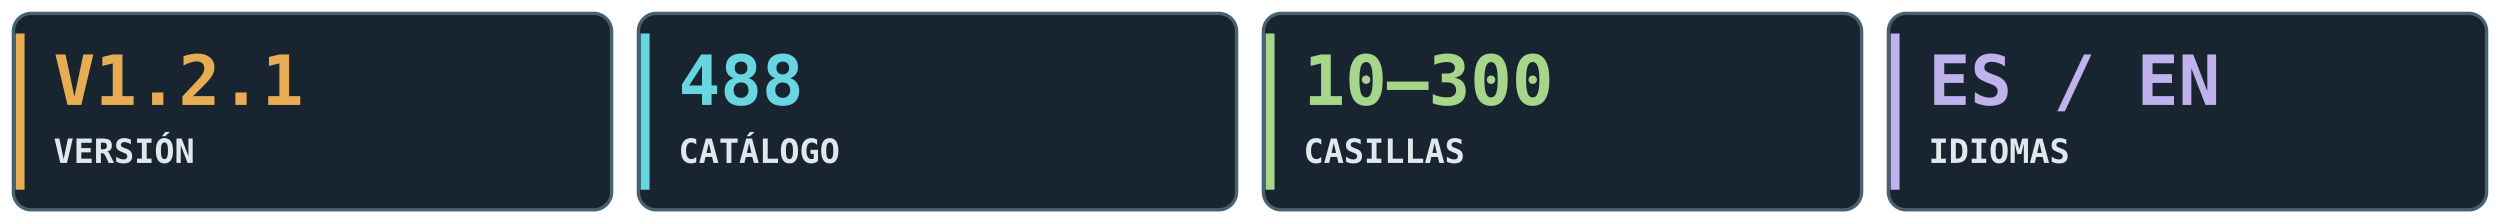
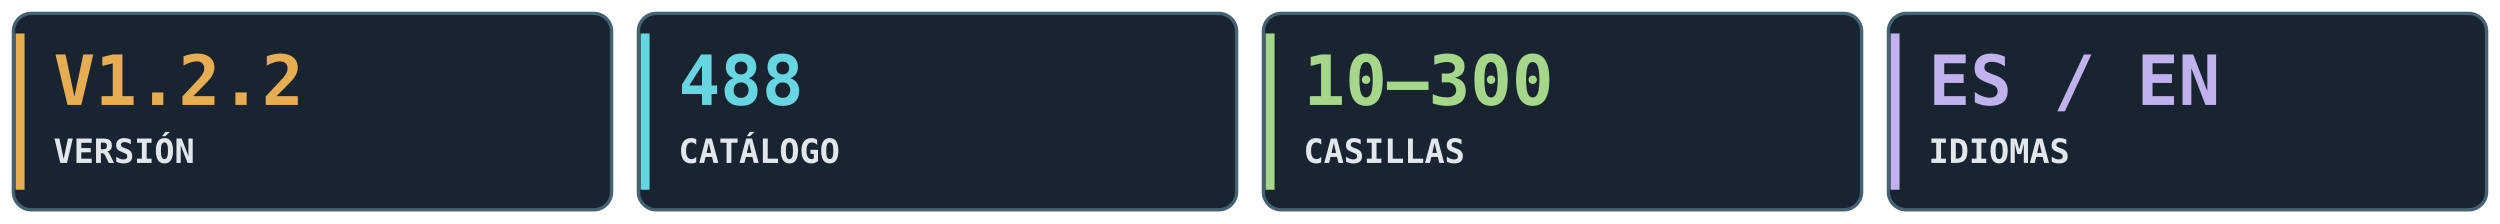
- <svg xmlns="http://www.w3.org/2000/svg" width="1120" height="100" viewBox="0 0 1120 100" role="img" aria-label="Versión 1.2.1, 488 entradas del catálogo, 10 a 300 casillas, español e inglés">
+ <svg xmlns="http://www.w3.org/2000/svg" width="1120" height="100" viewBox="0 0 1120 100" role="img" aria-label="Versión 1.2.2, 488 entradas del catálogo, 10 a 300 casillas, español e inglés">
  <g font-family="ui-monospace, SFMono-Regular, Consolas, monospace" font-weight="700">
    <g>
      <rect x="6" y="6" width="268" height="88" rx="8" fill="#182530" stroke="#456172" stroke-width="1.5" />
      <path d="M9 15v70" stroke="#e7ad52" stroke-width="4" />
-       <text x="24" y="47" fill="#e7ad52" font-size="31">V1.2.1</text>
+       <text x="24" y="47" fill="#e7ad52" font-size="31">V1.2.2</text>
      <text x="24" y="73" fill="#e0e8ed" font-size="15">VERSIÓN</text>
    </g>
    <g>
      <rect x="286" y="6" width="268" height="88" rx="8" fill="#182530" stroke="#456172" stroke-width="1.5" />
      <path d="M289 15v70" stroke="#68d6e1" stroke-width="4" />
      <text x="304" y="47" fill="#68d6e1" font-size="31">488</text>
      <text x="304" y="73" fill="#e0e8ed" font-size="15">CATÁLOGO</text>
    </g>
    <g>
      <rect x="566" y="6" width="268" height="88" rx="8" fill="#182530" stroke="#456172" stroke-width="1.5" />
      <path d="M569 15v70" stroke="#a5d68a" stroke-width="4" />
      <text x="584" y="47" fill="#a5d68a" font-size="31">10–300</text>
      <text x="584" y="73" fill="#e0e8ed" font-size="15">CASILLAS</text>
    </g>
    <g>
      <rect x="846" y="6" width="268" height="88" rx="8" fill="#182530" stroke="#456172" stroke-width="1.5" />
      <path d="M849 15v70" stroke="#c0b2ed" stroke-width="4" />
      <text x="864" y="47" fill="#c0b2ed" font-size="31">ES / EN</text>
      <text x="864" y="73" fill="#e0e8ed" font-size="15">IDIOMAS</text>
    </g>
  </g>
</svg>
